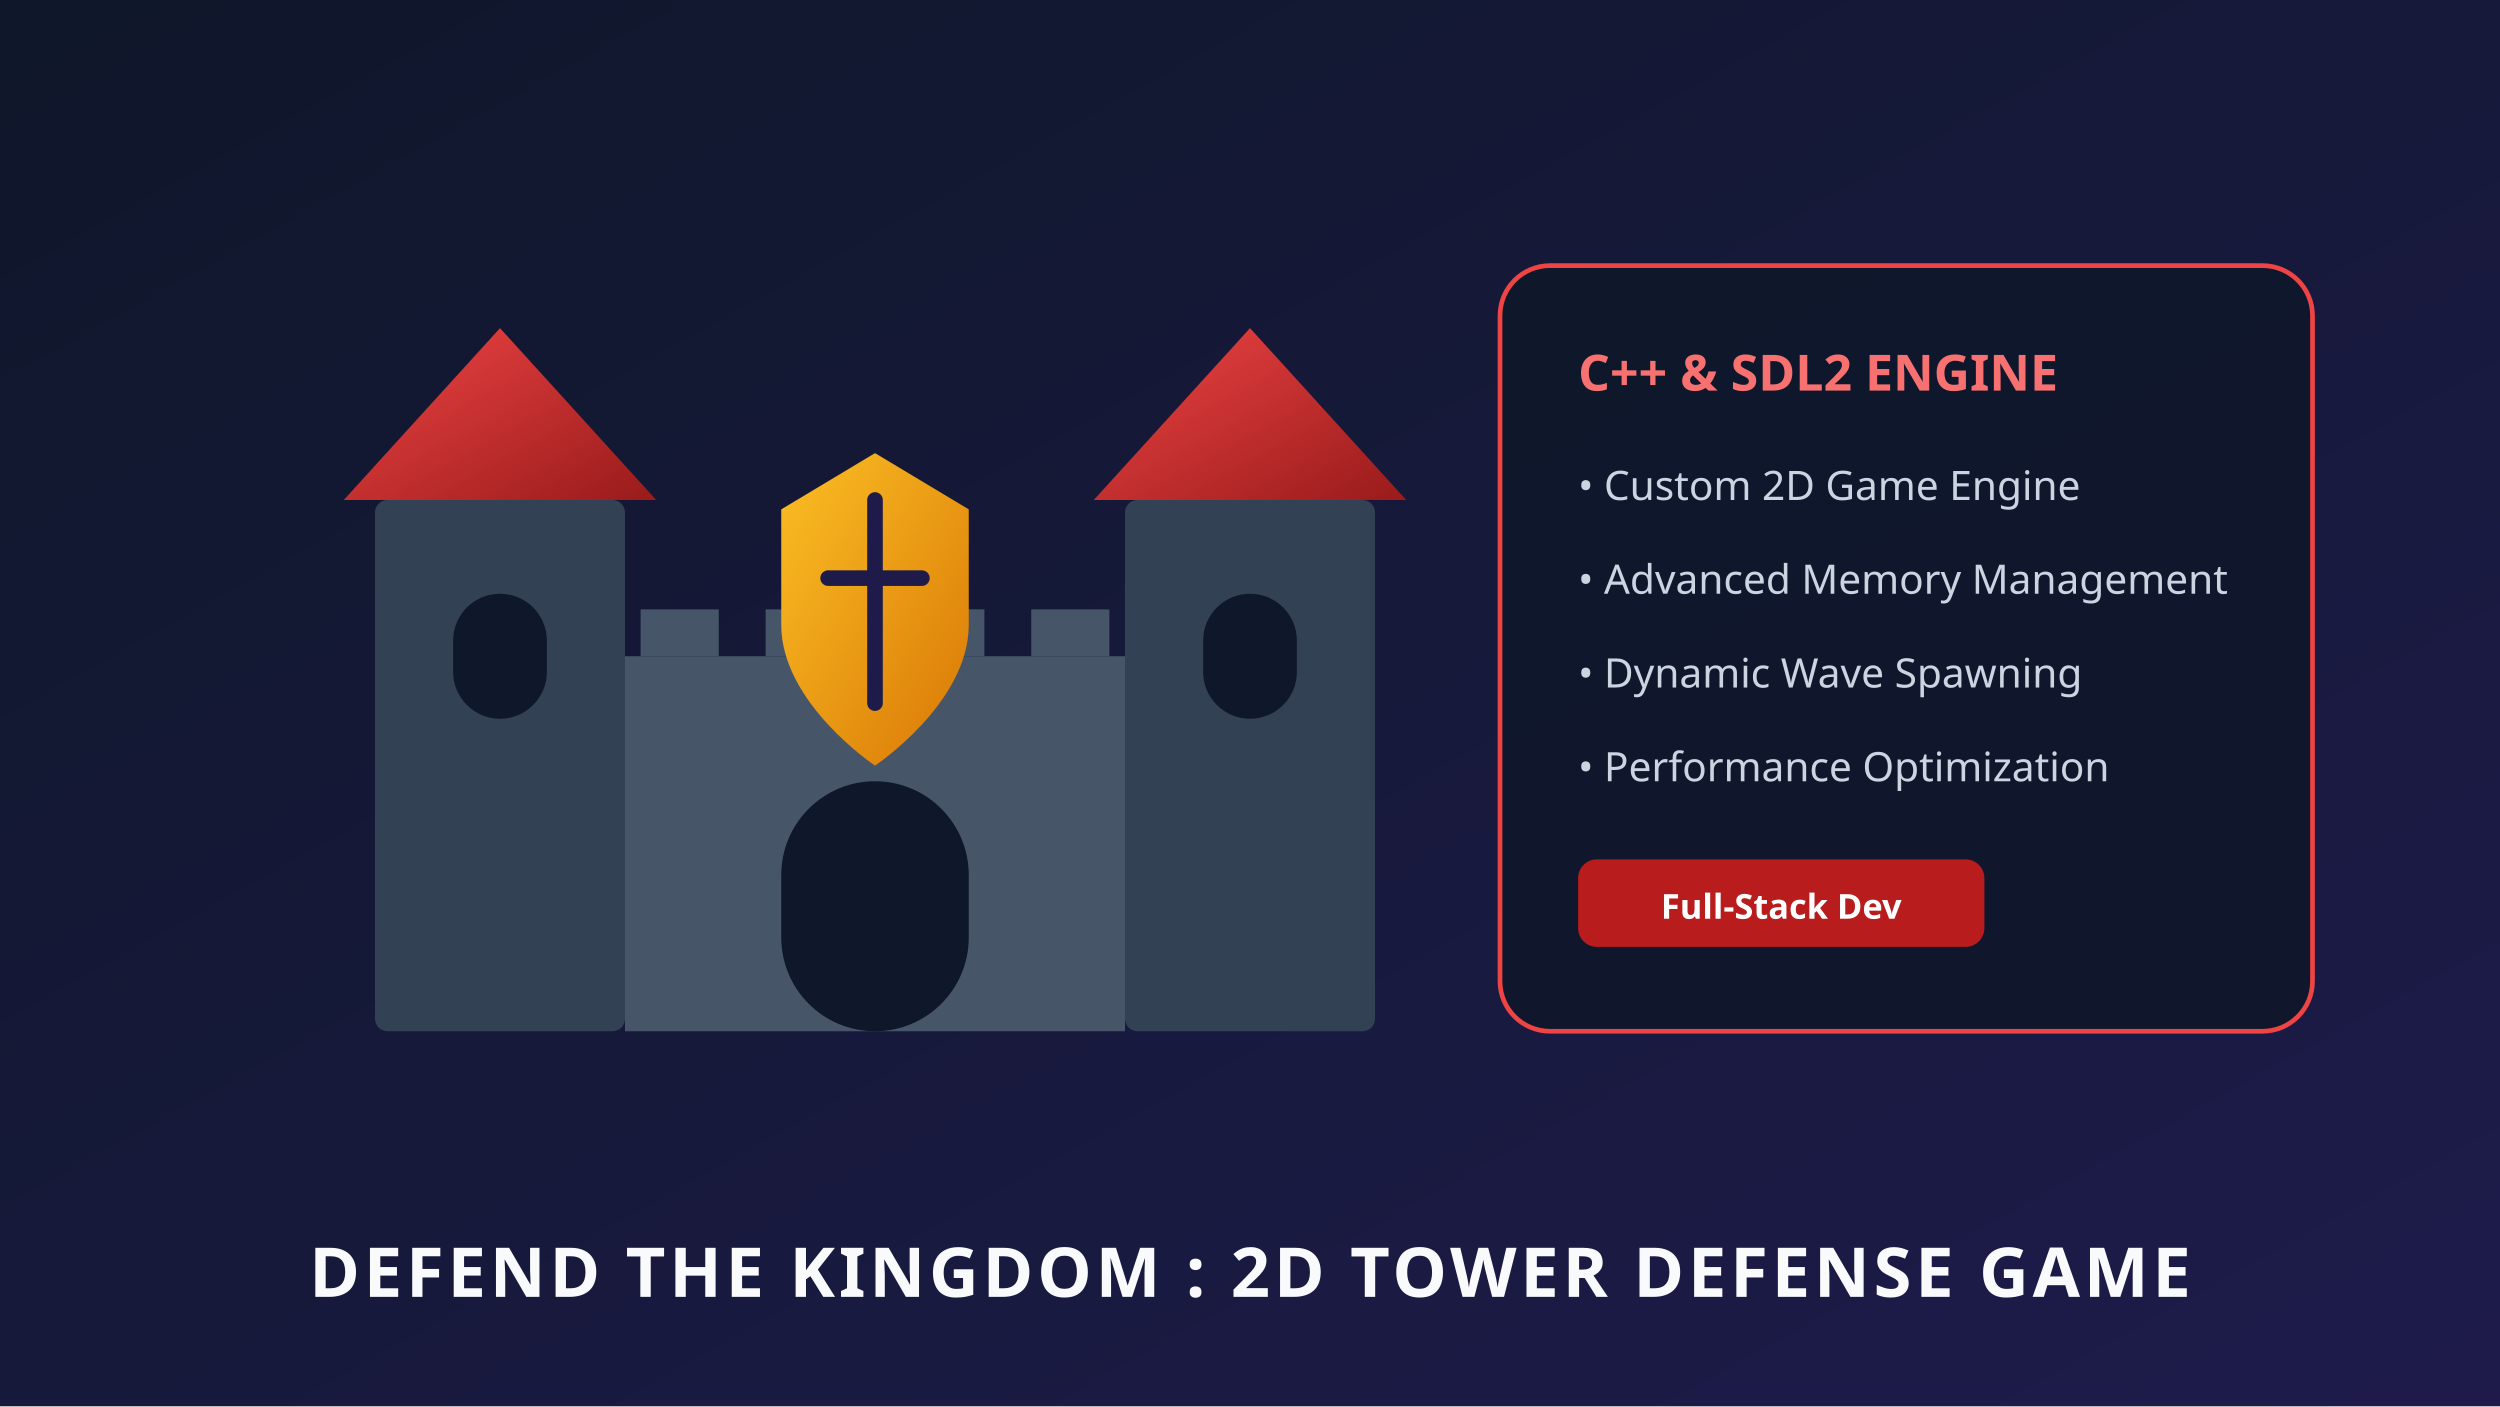
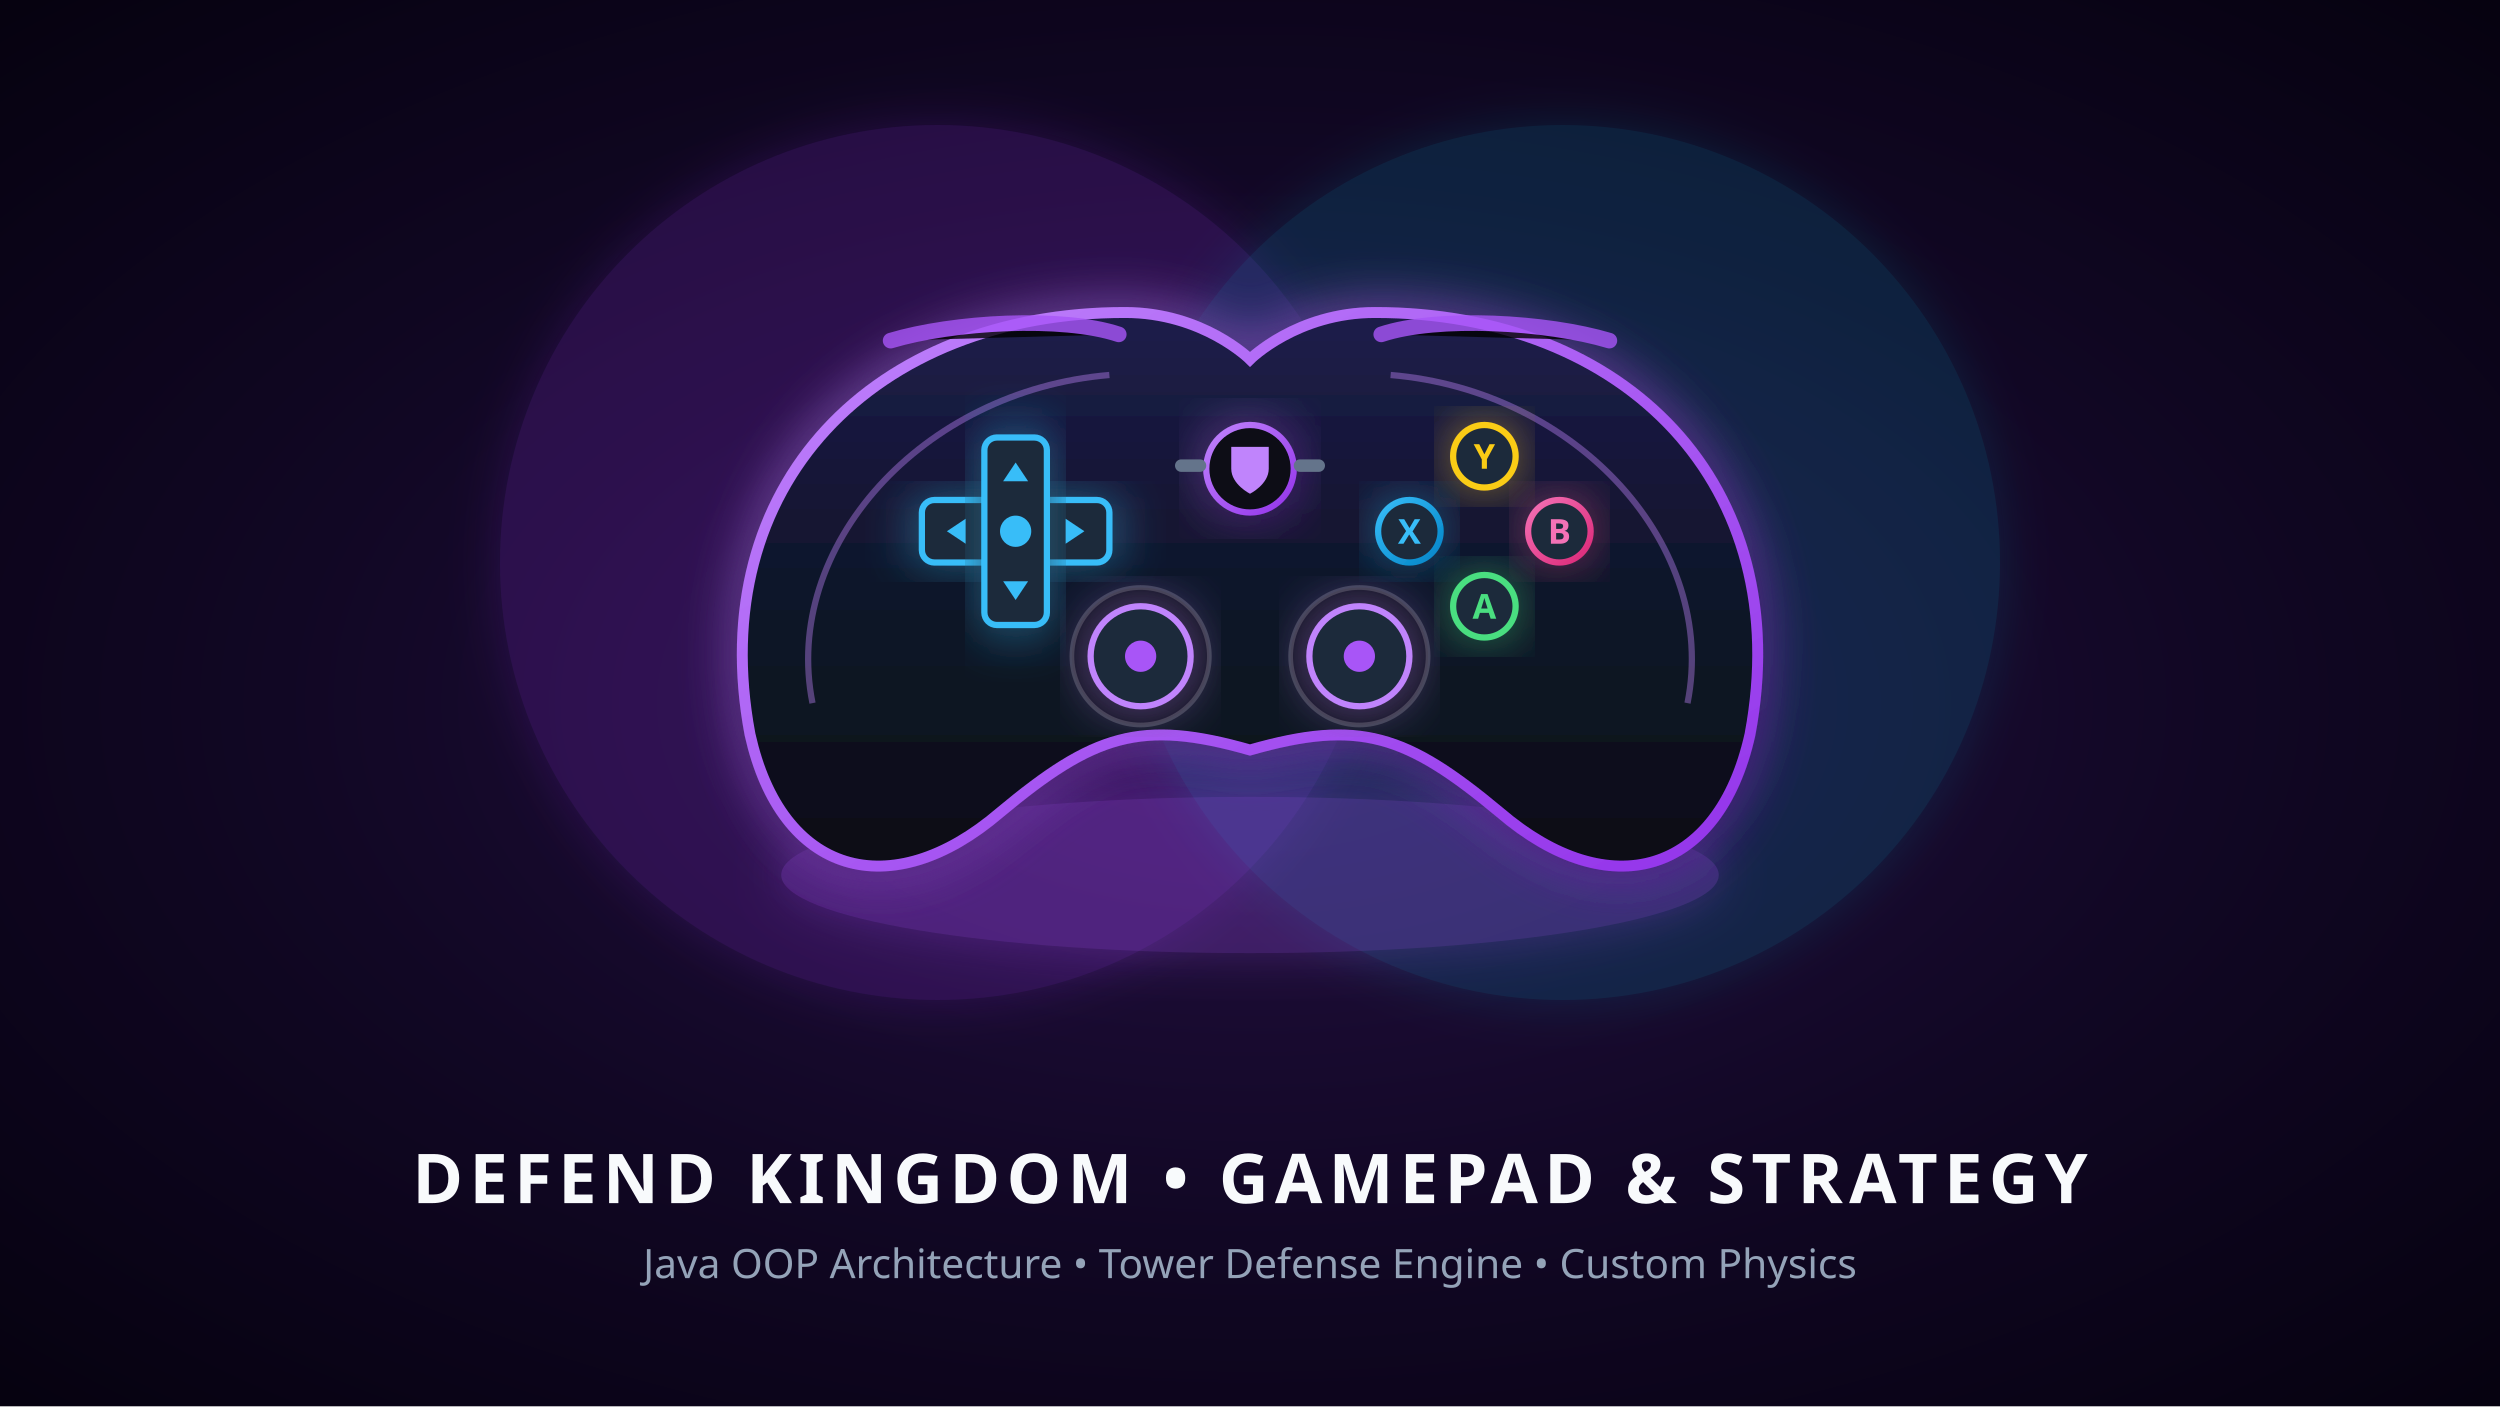
<svg xmlns="http://www.w3.org/2000/svg" viewBox="0 0 800 450" width="800" height="450">
  <defs>
-     <linearGradient id="bg-defend" x1="0%" y1="0%" x2="100%" y2="100%">
-       <stop offset="0%" stop-color="#0f172a" />
-       <stop offset="100%" stop-color="#1e1b4b" />
+     <radialGradient id="bg-game" cx="50%" cy="50%" r="70%">
+       <stop offset="0%" stop-color="#241042" />
+       <stop offset="55%" stop-color="#110724" />
+       <stop offset="100%" stop-color="#060210" />
+     </radialGradient>
+     <linearGradient id="controller-body" x1="0%" y1="0%" x2="0%" y2="100%">
+       <stop offset="0%" stop-color="#1e1b4b" />
+       <stop offset="50%" stop-color="#0f172a" />
+       <stop offset="100%" stop-color="#090d16" />
    </linearGradient>
-     <linearGradient id="gold-grad" x1="0%" y1="0%" x2="100%" y2="100%">
-       <stop offset="0%" stop-color="#fbbf24" />
-       <stop offset="100%" stop-color="#d97706" />
+     <linearGradient id="purple-neon" x1="0%" y1="0%" x2="100%" y2="100%">
+       <stop offset="0%" stop-color="#c084fc" />
+       <stop offset="100%" stop-color="#9333ea" />
    </linearGradient>
-     <linearGradient id="ruby-grad" x1="0%" y1="0%" x2="100%" y2="100%">
-       <stop offset="0%" stop-color="#ef4444" />
-       <stop offset="100%" stop-color="#991b1b" />
+     <linearGradient id="cyan-btn" x1="0%" y1="0%" x2="100%" y2="100%">
+       <stop offset="0%" stop-color="#38bdf8" />
+       <stop offset="100%" stop-color="#0284c7" />
    </linearGradient>
+     <linearGradient id="pink-btn" x1="0%" y1="0%" x2="100%" y2="100%">
+       <stop offset="0%" stop-color="#f472b6" />
+       <stop offset="100%" stop-color="#db2777" />
+     </linearGradient>
+     <filter id="glow-game" x="-30%" y="-30%" width="160%" height="160%">
+       <feGaussianBlur stdDeviation="8" result="blur" />
+       <feComposite in="SourceGraphic" in2="blur" operator="over" />
+     </filter>
  </defs>
-   <rect width="800" height="450" fill="url(#bg-defend)" />
-   <g transform="translate(100, 70)">
-     <rect x="20" y="90" width="80" height="170" fill="#334155" rx="4" />
-     <polygon points="10,90 60,35 110,90" fill="url(#ruby-grad)" />
-     <rect x="45" y="120" width="30" height="40" rx="15" fill="#0f172a" />
-     <rect x="100" y="140" width="160" height="120" fill="#475569" />
-     <rect x="150" y="180" width="60" height="80" rx="30" fill="#0f172a" />
-     <rect x="105" y="125" width="25" height="15" fill="#475569" />
-     <rect x="145" y="125" width="25" height="15" fill="#475569" />
-     <rect x="190" y="125" width="25" height="15" fill="#475569" />
-     <rect x="230" y="125" width="25" height="15" fill="#475569" />
-     <rect x="260" y="90" width="80" height="170" fill="#334155" rx="4" />
-     <polygon points="250,90 300,35 350,90" fill="url(#ruby-grad)" />
-     <rect x="285" y="120" width="30" height="40" rx="15" fill="#0f172a" />
-     <g transform="translate(150, 75)">
-       <path d="M30,0 L60,18 V55 C60,80 30,100 30,100 C30,100 0,80 0,55 V18 Z" fill="url(#gold-grad)" />
-       <path d="M30,15 L30,80 M15,40 L45,40" stroke="#1e1b4b" stroke-width="5" stroke-linecap="round" />
+   <rect width="800" height="450" fill="url(#bg-game)" />
+   <circle cx="300" cy="180" r="140" fill="#9333ea" opacity="0.18" filter="url(#glow-game)" />
+   <circle cx="500" cy="180" r="140" fill="#06b6d4" opacity="0.15" filter="url(#glow-game)" />
+   <g transform="translate(400, 185)">
+     <ellipse cx="0" cy="95" rx="150" ry="25" fill="#a855f7" opacity="0.25" filter="url(#glow-game)" />
+     <path d="M -160,50               C -175,-30 -120,-85 -40,-85               C -15,-85 0,-70 0,-70               C 0,-70 15,-85 40,-85               C 120,-85 175,-30 160,50               C 150,95 115,105 80,75               C 50,50 35,45 0,55               C -35,45 -50,50 -80,75               C -115,105 -150,95 -160,50 Z" fill="url(#controller-body)" stroke="url(#purple-neon)" stroke-width="3.5" filter="url(#glow-game)" />
+     <path d="M -140,40 C -150,-10 -105,-60 -45,-65" fill="none" stroke="rgba(192, 132, 252, 0.4)" stroke-width="2" />
+     <path d="M 140,40 C 150,-10 105,-60 45,-65" fill="none" stroke="rgba(192, 132, 252, 0.4)" stroke-width="2" />
+     <g transform="translate(-75, -15)">
+       <rect x="-30" y="-10" width="60" height="20" rx="4" fill="#1e293b" stroke="#38bdf8" stroke-width="2" filter="url(#glow-game)" />
+       <rect x="-10" y="-30" width="20" height="60" rx="4" fill="#1e293b" stroke="#38bdf8" stroke-width="2" filter="url(#glow-game)" />
+       <circle cx="0" cy="0" r="5" fill="#38bdf8" />
+       <polygon points="0,-22 -4,-16 4,-16" fill="#38bdf8" />
+       <polygon points="0,22 -4,16 4,16" fill="#38bdf8" />
+       <polygon points="-22,0 -16,-4 -16,4" fill="#38bdf8" />
+       <polygon points="22,0 16,-4 16,4" fill="#38bdf8" />
    </g>
+     <g transform="translate(75, -15)">
+       <circle cx="0" cy="-24" r="10" fill="#1e293b" stroke="#facc15" stroke-width="2" filter="url(#glow-game)" />
+       <text x="0" y="-20" fill="#facc15" font-family="Montserrat, sans-serif" font-weight="900" font-size="11" text-anchor="middle">Y</text>
+       <circle cx="0" cy="24" r="10" fill="#1e293b" stroke="#4ade80" stroke-width="2" filter="url(#glow-game)" />
+       <text x="0" y="28" fill="#4ade80" font-family="Montserrat, sans-serif" font-weight="900" font-size="11" text-anchor="middle">A</text>
+       <circle cx="-24" cy="0" r="10" fill="#1e293b" stroke="url(#cyan-btn)" stroke-width="2" filter="url(#glow-game)" />
+       <text x="-24" y="4" fill="#38bdf8" font-family="Montserrat, sans-serif" font-weight="900" font-size="11" text-anchor="middle">X</text>
+       <circle cx="24" cy="0" r="10" fill="#1e293b" stroke="url(#pink-btn)" stroke-width="2" filter="url(#glow-game)" />
+       <text x="24" y="4" fill="#f472b6" font-family="Montserrat, sans-serif" font-weight="900" font-size="11" text-anchor="middle">B</text>
+     </g>
+     <g transform="translate(-35, 25)">
+       <circle cx="0" cy="0" r="22" fill="#0b0f19" stroke="rgba(255,255,255,0.2)" stroke-width="1.5" />
+       <circle cx="0" cy="0" r="16" fill="#1e293b" stroke="#c084fc" stroke-width="2" filter="url(#glow-game)" />
+       <circle cx="0" cy="0" r="5" fill="#a855f7" />
+     </g>
+     <g transform="translate(35, 25)">
+       <circle cx="0" cy="0" r="22" fill="#0b0f19" stroke="rgba(255,255,255,0.2)" stroke-width="1.5" />
+       <circle cx="0" cy="0" r="16" fill="#1e293b" stroke="#c084fc" stroke-width="2" filter="url(#glow-game)" />
+       <circle cx="0" cy="0" r="5" fill="#a855f7" />
+     </g>
+     <g transform="translate(0, -35)">
+       <circle cx="0" cy="0" r="14" fill="#090d16" stroke="url(#purple-neon)" stroke-width="2" filter="url(#glow-game)" />
+       <path d="M -6,-7 L 6,-7 L 6,0 C 6,5 0,8 0,8 C 0,8 -6,5 -6,0 Z" fill="#c084fc" />
+     </g>
+     <rect x="-24" y="-38" width="10" height="4" rx="2" fill="#64748b" />
+     <rect x="14" y="-38" width="10" height="4" rx="2" fill="#64748b" />
+     <path d="M -115,-76 C -95,-82 -60,-84 -42,-78" stroke="#a855f7" stroke-width="5" stroke-linecap="round" opacity="0.8" />
+     <path d="M 42,-78 C 60,-84 95,-82 115,-76" stroke="#a855f7" stroke-width="5" stroke-linecap="round" opacity="0.8" />
  </g>
-   <g transform="translate(480, 85)">
-     <rect width="260" height="245" rx="16" fill="rgba(15, 23, 42, 0.85)" stroke="#ef4444" stroke-width="1.5" />
-     <text x="25" y="40" fill="#f87171" font-family="Montserrat, sans-serif" font-size="16" font-weight="bold">C++ &amp; SDL2 ENGINE</text>
-     <text x="25" y="75" fill="#cbd5e1" font-family="sans-serif" font-size="13">• Custom 2D Game Engine</text>
-     <text x="25" y="105" fill="#cbd5e1" font-family="sans-serif" font-size="13">• Advanced Memory Management</text>
-     <text x="25" y="135" fill="#cbd5e1" font-family="sans-serif" font-size="13">• Dynamic Wave Spawning</text>
-     <text x="25" y="165" fill="#cbd5e1" font-family="sans-serif" font-size="13">• Performance Optimization</text>
-     <rect x="25" y="190" width="130" height="28" rx="6" fill="#b91c1c" />
-     <text x="90" y="209" fill="#fff" font-family="sans-serif" font-size="11" font-weight="bold" text-anchor="middle">Full-Stack Dev</text>
+   <g transform="translate(400, 385)">
+     <text x="0" y="0" fill="#f8fafc" font-family="Montserrat, sans-serif" font-weight="900" font-size="22" text-anchor="middle" letter-spacing="2">DEFEND KINGDOM • GAMEPAD &amp; STRATEGY</text>
+     <text x="0" y="24" fill="#94a3b8" font-family="Poppins, sans-serif" font-weight="500" font-size="13" text-anchor="middle">Java OOP Architecture • Tower Defense Engine • Custom Physics</text>
  </g>
-   <text x="400" y="415" fill="#f8fafc" font-family="Montserrat, sans-serif" font-weight="800" font-size="22" text-anchor="middle" letter-spacing="1.2">DEFEND THE KINGDOM : 2D TOWER DEFENSE GAME</text>
</svg>
